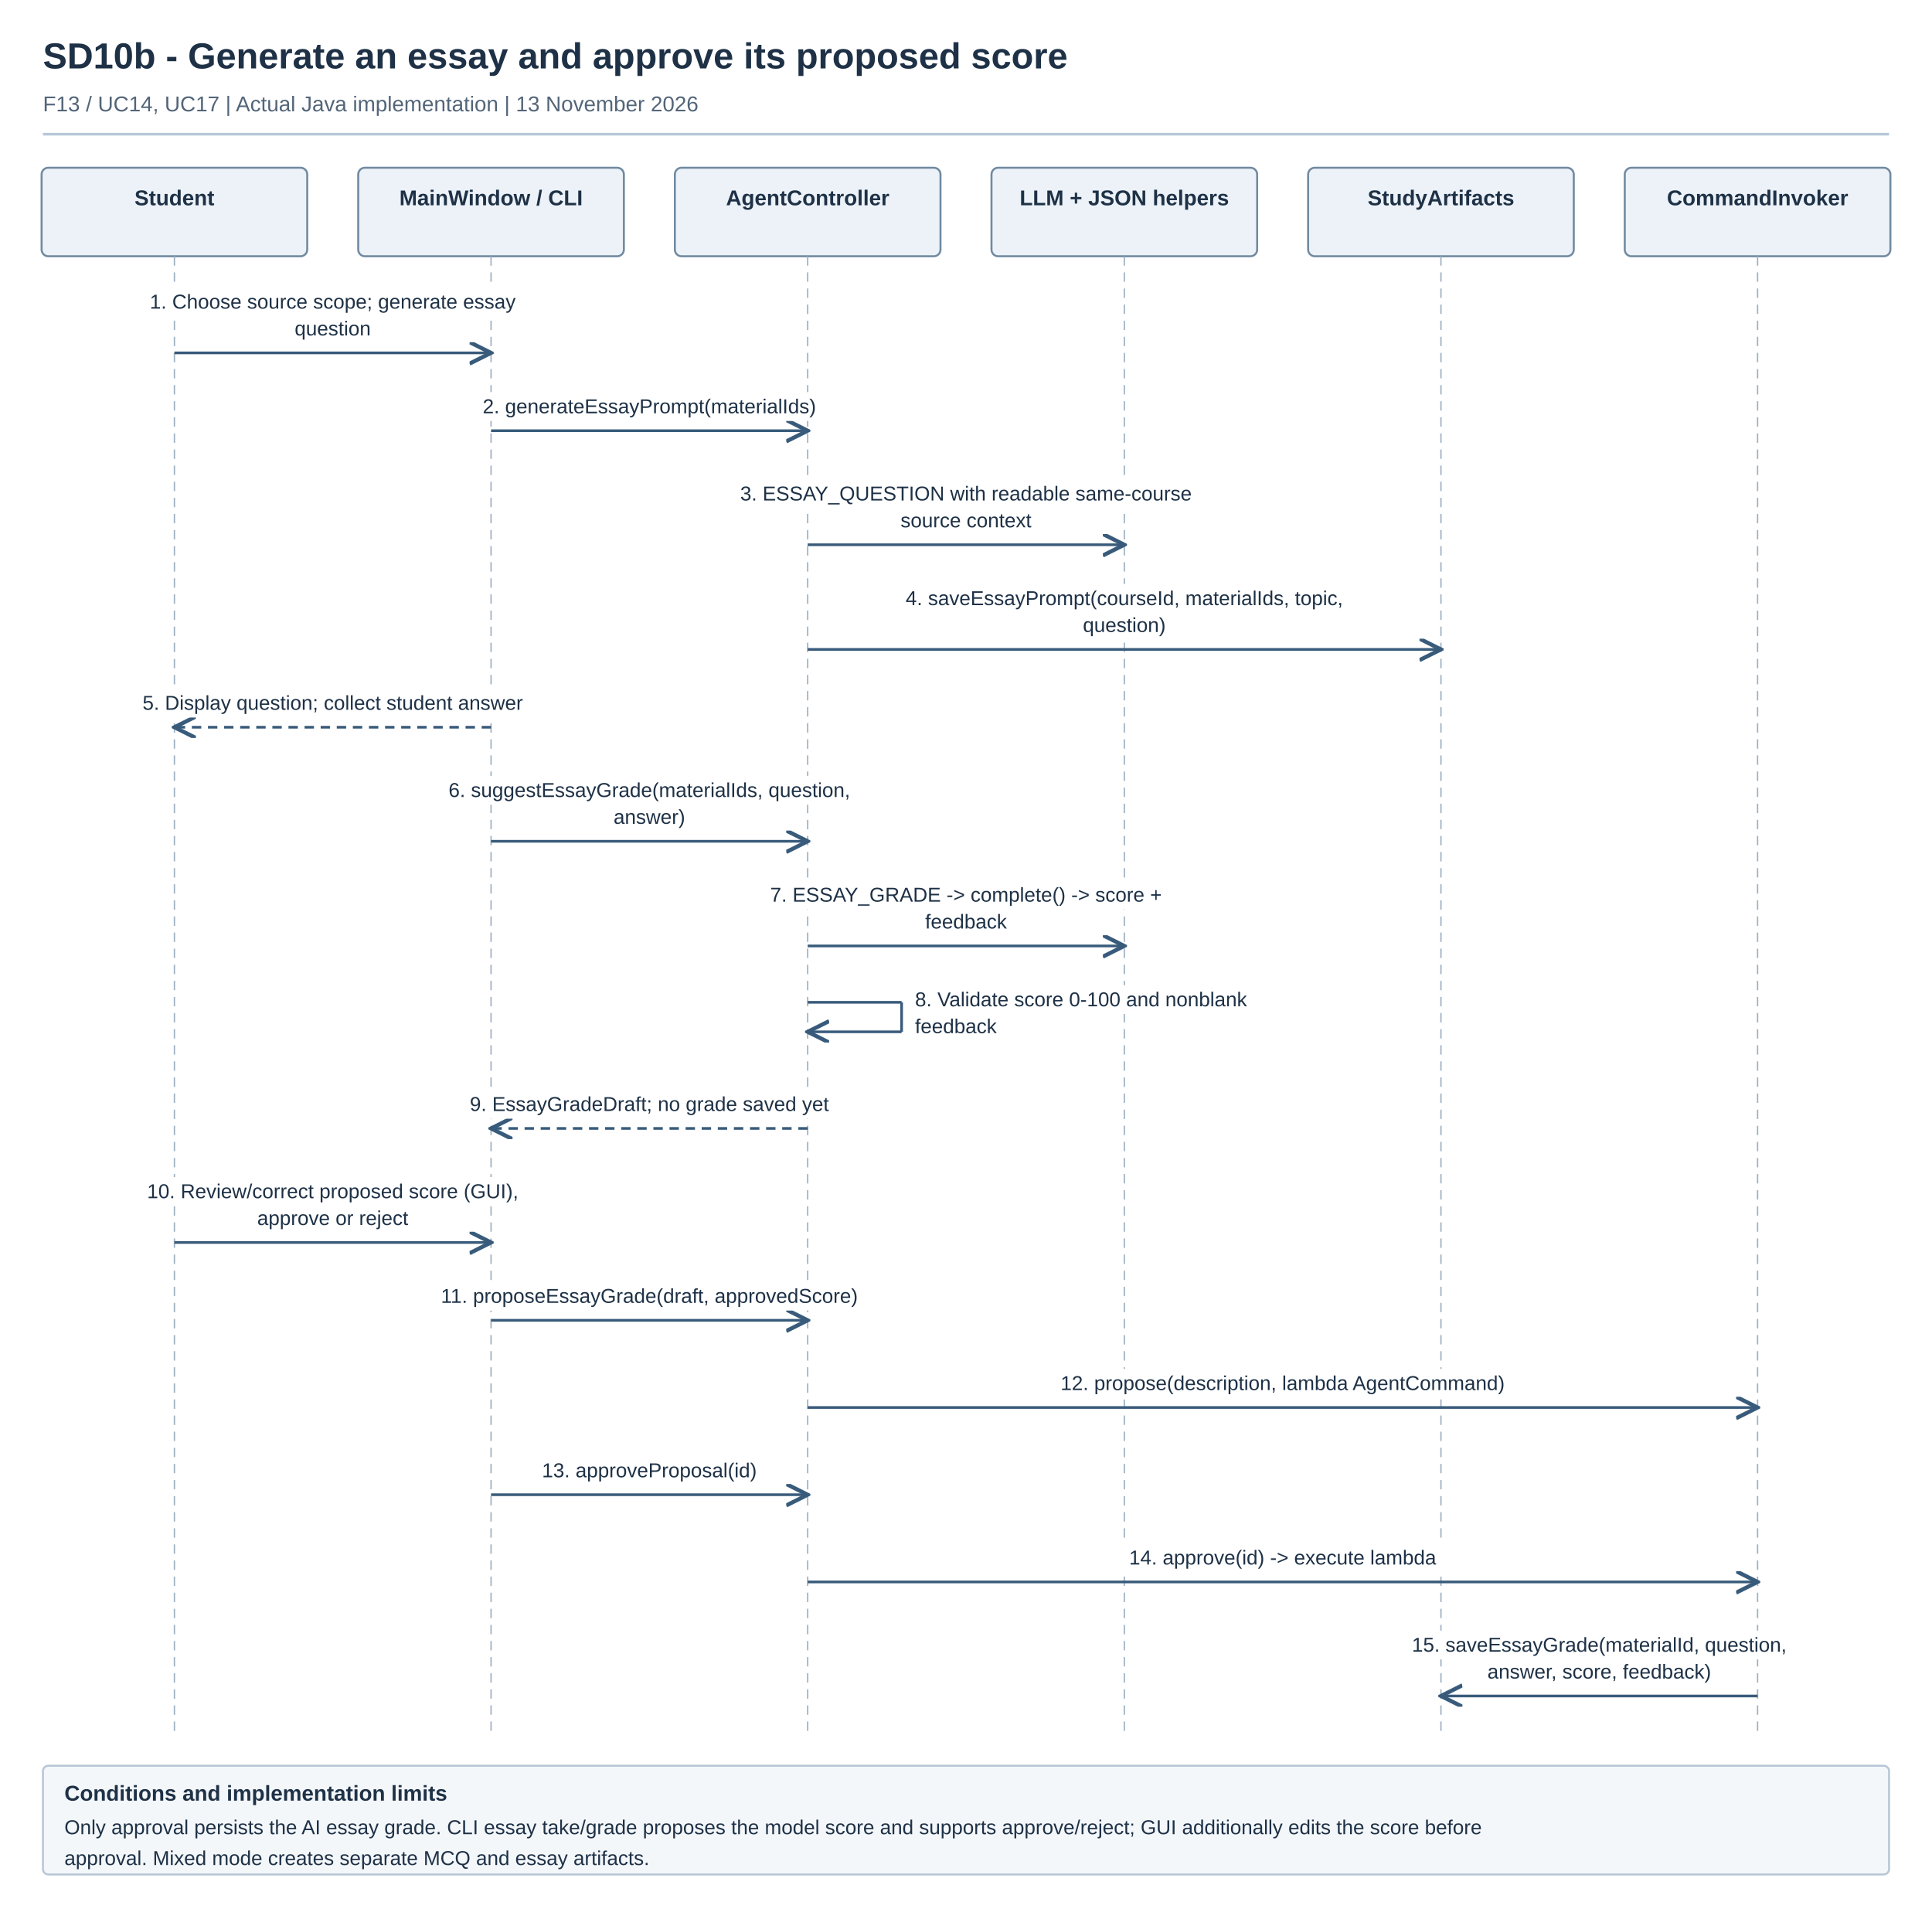
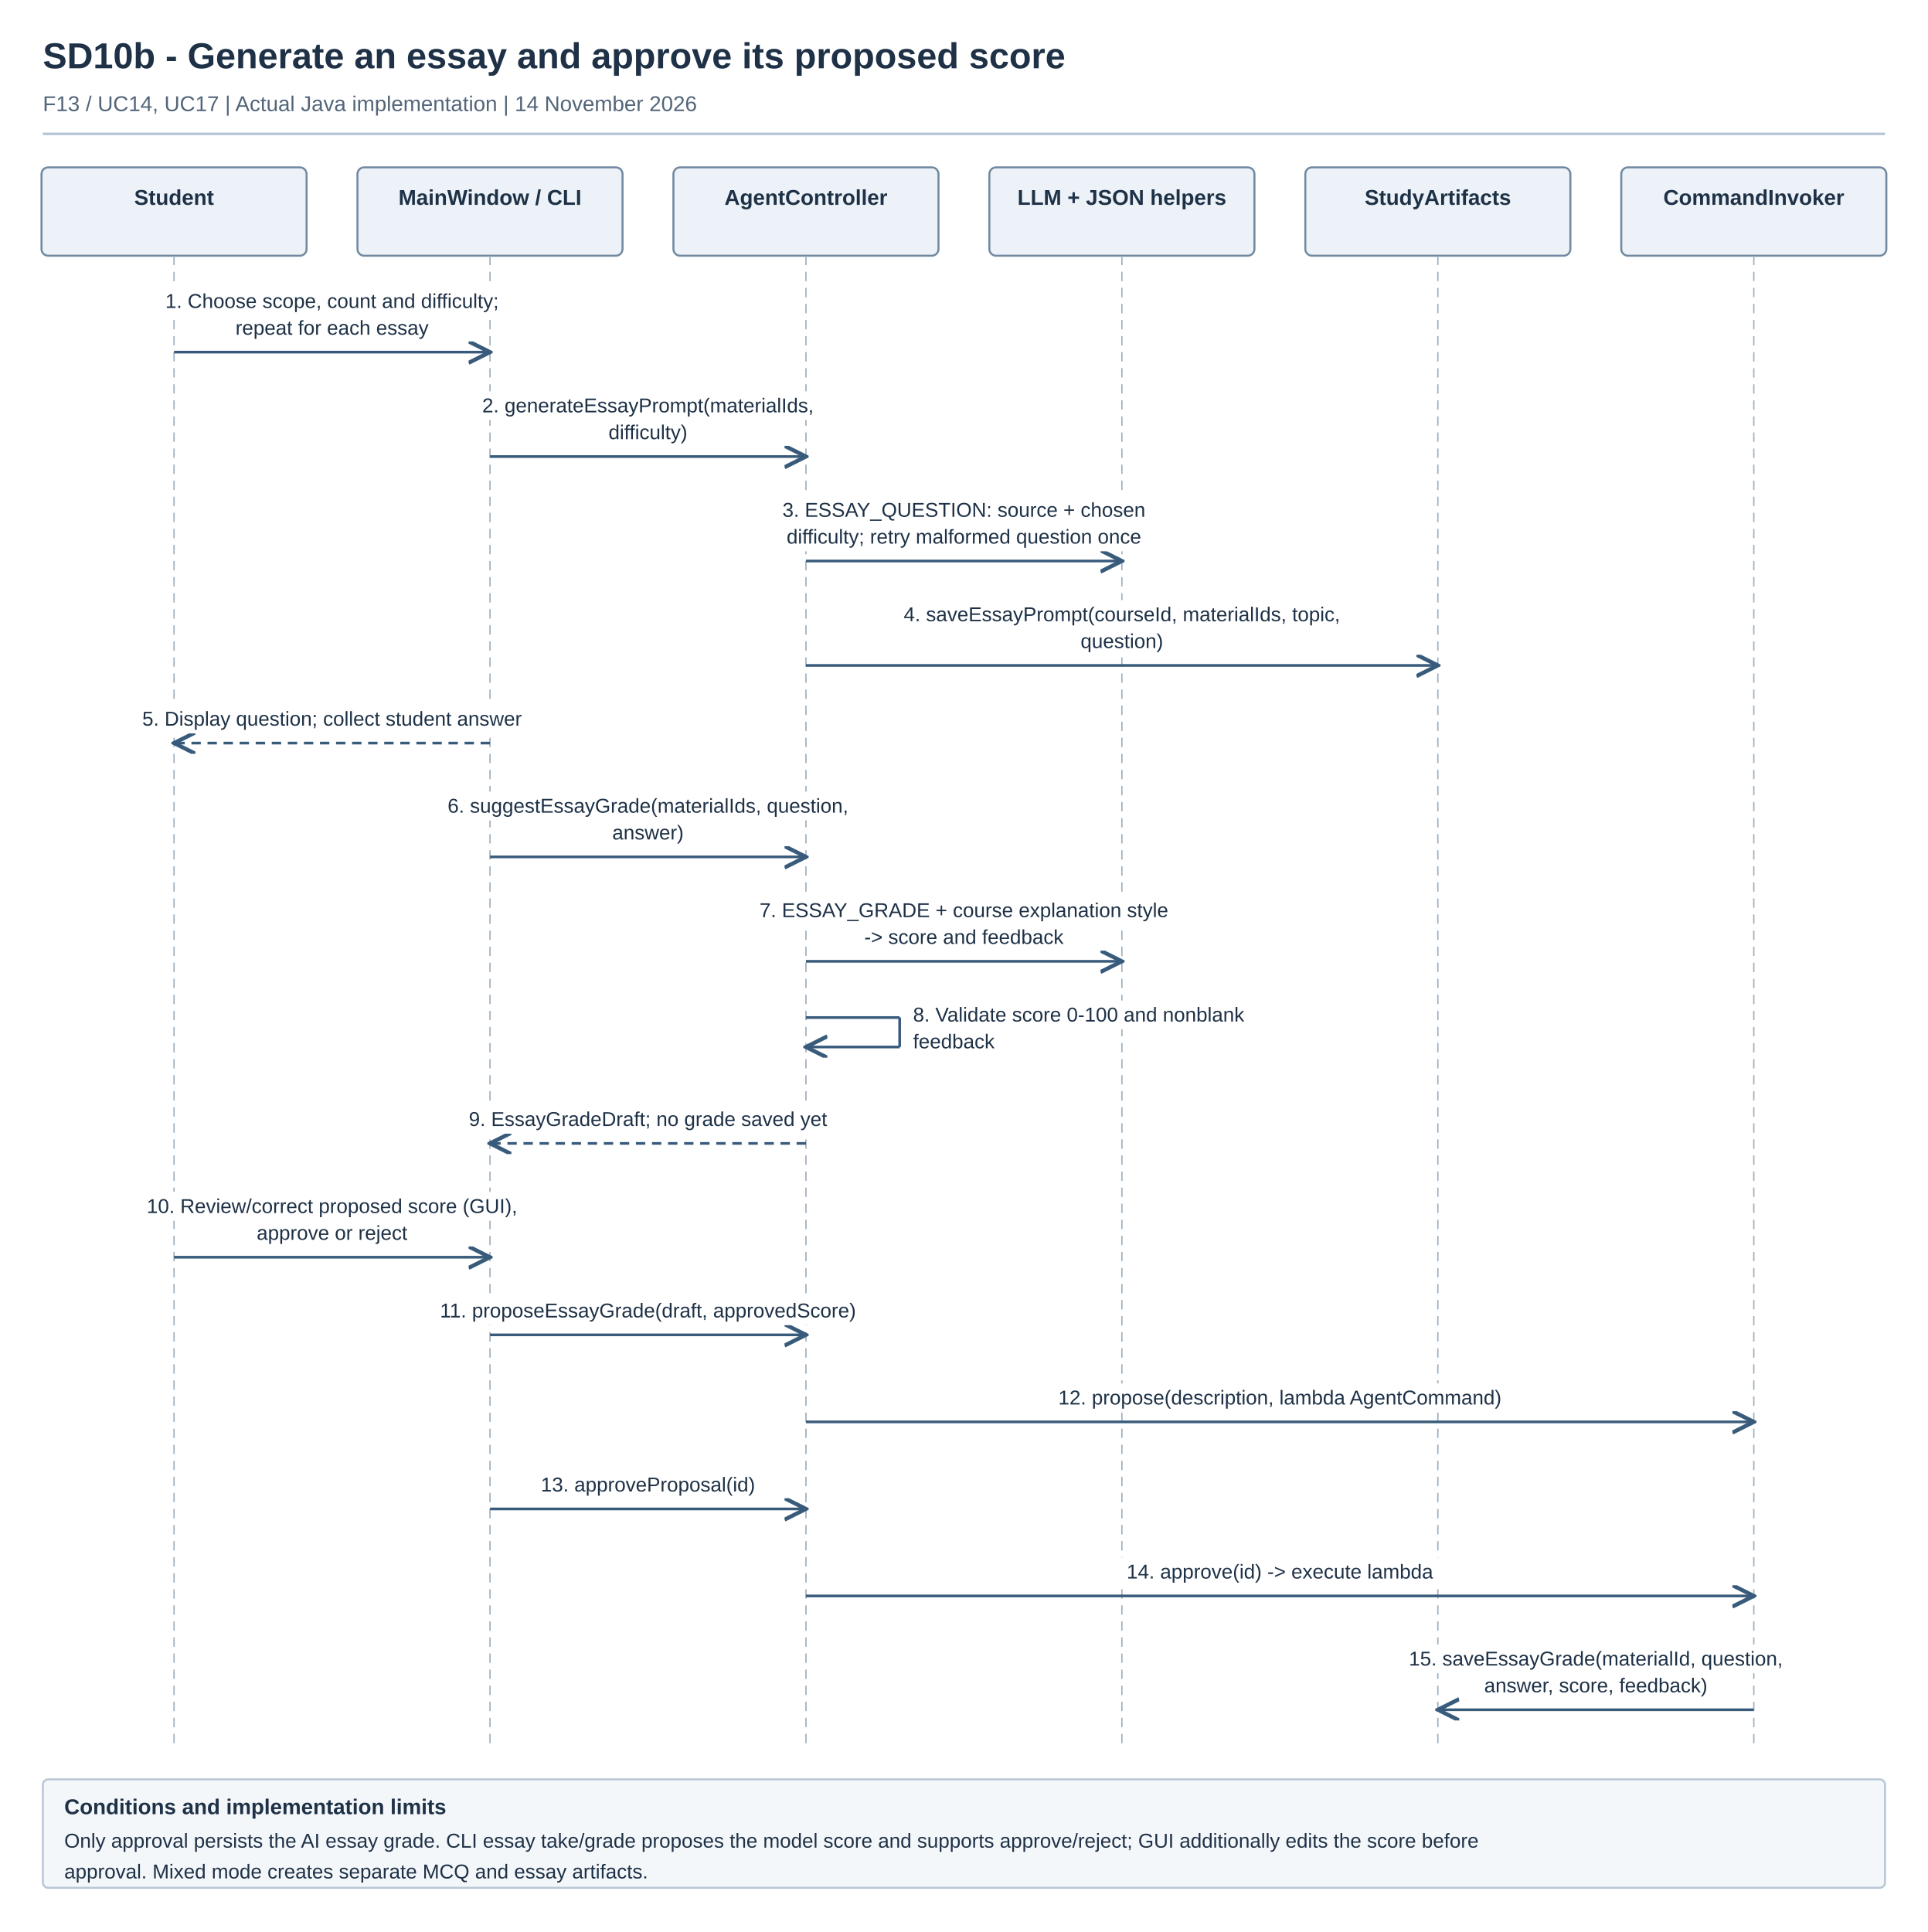
- <svg xmlns="http://www.w3.org/2000/svg" width="1440" height="1430" viewBox="0 0 1440 1430">
+ <svg xmlns="http://www.w3.org/2000/svg" width="1440" height="1443" viewBox="0 0 1440 1443">
  <defs>
    <marker id="arrow" markerWidth="9" markerHeight="9" refX="8" refY="4" orient="auto">
      <path d="M0,0 L8,4 L0,8" fill="none" stroke="#395b7b" stroke-width="1.5" />
    </marker>
  </defs>
-   <rect x="0" y="0" width="1440" height="1430" rx="0" fill="#ffffff" stroke="#ffffff" stroke-width="1.5" />
+   <rect x="0" y="0" width="1440" height="1443" rx="0" fill="#ffffff" stroke="#ffffff" stroke-width="1.5" />
  <text x="32" y="51" text-anchor="start" font-family="Segoe UI,Arial,sans-serif" font-size="27" font-weight="700" fill="#1e3146">SD10b - Generate an essay and approve its proposed score</text>
-   <text x="32" y="83" text-anchor="start" font-family="Segoe UI,Arial,sans-serif" font-size="16" font-weight="400" fill="#536579">F13 / UC14, UC17 | Actual Java implementation | 13 November 2026</text>
+   <text x="32" y="83" text-anchor="start" font-family="Segoe UI,Arial,sans-serif" font-size="16" font-weight="400" fill="#536579">F13 / UC14, UC17 | Actual Java implementation | 14 November 2026</text>
  <line x1="32" y1="100" x2="1408" y2="100" stroke="#b8c7d7" stroke-width="2" />
  <rect x="31.0" y="125" width="198" height="66" rx="5" fill="#ecf2f8" stroke="#718aa1" stroke-width="1.5" />
  <text x="130.0" y="153" text-anchor="middle" font-family="Segoe UI,Arial,sans-serif" font-size="16" font-weight="700" fill="#1e3146">Student</text>
-   <line x1="130.0" y1="191" x2="130.0" y2="1294" stroke="#9db0c1" stroke-width="1" stroke-dasharray="7 5" />
+   <line x1="130.0" y1="191" x2="130.0" y2="1307" stroke="#9db0c1" stroke-width="1" stroke-dasharray="7 5" />
  <rect x="267.0" y="125" width="198" height="66" rx="5" fill="#ecf2f8" stroke="#718aa1" stroke-width="1.5" />
  <text x="366.0" y="153" text-anchor="middle" font-family="Segoe UI,Arial,sans-serif" font-size="16" font-weight="700" fill="#1e3146">MainWindow / CLI</text>
-   <line x1="366.0" y1="191" x2="366.0" y2="1294" stroke="#9db0c1" stroke-width="1" stroke-dasharray="7 5" />
+   <line x1="366.0" y1="191" x2="366.0" y2="1307" stroke="#9db0c1" stroke-width="1" stroke-dasharray="7 5" />
  <rect x="503.0" y="125" width="198" height="66" rx="5" fill="#ecf2f8" stroke="#718aa1" stroke-width="1.5" />
  <text x="602.0" y="153" text-anchor="middle" font-family="Segoe UI,Arial,sans-serif" font-size="16" font-weight="700" fill="#1e3146">AgentController</text>
-   <line x1="602.0" y1="191" x2="602.0" y2="1294" stroke="#9db0c1" stroke-width="1" stroke-dasharray="7 5" />
+   <line x1="602.0" y1="191" x2="602.0" y2="1307" stroke="#9db0c1" stroke-width="1" stroke-dasharray="7 5" />
  <rect x="739.0" y="125" width="198" height="66" rx="5" fill="#ecf2f8" stroke="#718aa1" stroke-width="1.5" />
  <text x="838.0" y="153" text-anchor="middle" font-family="Segoe UI,Arial,sans-serif" font-size="16" font-weight="700" fill="#1e3146">LLM + JSON helpers</text>
-   <line x1="838.0" y1="191" x2="838.0" y2="1294" stroke="#9db0c1" stroke-width="1" stroke-dasharray="7 5" />
+   <line x1="838.0" y1="191" x2="838.0" y2="1307" stroke="#9db0c1" stroke-width="1" stroke-dasharray="7 5" />
  <rect x="975.0" y="125" width="198" height="66" rx="5" fill="#ecf2f8" stroke="#718aa1" stroke-width="1.5" />
  <text x="1074.0" y="153" text-anchor="middle" font-family="Segoe UI,Arial,sans-serif" font-size="16" font-weight="700" fill="#1e3146">StudyArtifacts</text>
-   <line x1="1074.0" y1="191" x2="1074.0" y2="1294" stroke="#9db0c1" stroke-width="1" stroke-dasharray="7 5" />
+   <line x1="1074.0" y1="191" x2="1074.0" y2="1307" stroke="#9db0c1" stroke-width="1" stroke-dasharray="7 5" />
  <rect x="1211.0" y="125" width="198" height="66" rx="5" fill="#ecf2f8" stroke="#718aa1" stroke-width="1.5" />
  <text x="1310.0" y="153" text-anchor="middle" font-family="Segoe UI,Arial,sans-serif" font-size="16" font-weight="700" fill="#1e3146">CommandInvoker</text>
-   <line x1="1310.0" y1="191" x2="1310.0" y2="1294" stroke="#9db0c1" stroke-width="1" stroke-dasharray="7 5" />
+   <line x1="1310.0" y1="191" x2="1310.0" y2="1307" stroke="#9db0c1" stroke-width="1" stroke-dasharray="7 5" />
  <line x1="130.0" y1="263" x2="366.0" y2="263" stroke="#395b7b" stroke-width="2" marker-end="url(#arrow)" />
  <rect x="89.2" y="215" width="317.6" height="20" rx="0" fill="#ffffff" stroke="#ffffff" stroke-width="1.5" />
-   <text x="248.0" y="230" text-anchor="middle" font-family="Segoe UI,Arial,sans-serif" font-size="15" font-weight="400" fill="#1e3146">1. Choose source scope; generate essay</text>
-   <rect x="212.2" y="235" width="71.6" height="20" rx="0" fill="#ffffff" stroke="#ffffff" stroke-width="1.5" />
-   <text x="248.0" y="250" text-anchor="middle" font-family="Segoe UI,Arial,sans-serif" font-size="15" font-weight="400" fill="#1e3146">question</text>
-   <line x1="366.0" y1="321" x2="602.0" y2="321" stroke="#395b7b" stroke-width="2" marker-end="url(#arrow)" />
+   <text x="248.0" y="230" text-anchor="middle" font-family="Segoe UI,Arial,sans-serif" font-size="15" font-weight="400" fill="#1e3146">1. Choose scope, count and difficulty;</text>
+   <rect x="158.9" y="235" width="178.2" height="20" rx="0" fill="#ffffff" stroke="#ffffff" stroke-width="1.5" />
+   <text x="248.0" y="250" text-anchor="middle" font-family="Segoe UI,Arial,sans-serif" font-size="15" font-weight="400" fill="#1e3146">repeat for each essay</text>
+   <line x1="366.0" y1="341" x2="602.0" y2="341" stroke="#395b7b" stroke-width="2" marker-end="url(#arrow)" />
  <rect x="337.5" y="293" width="293.0" height="20" rx="0" fill="#ffffff" stroke="#ffffff" stroke-width="1.5" />
-   <text x="484.0" y="308" text-anchor="middle" font-family="Segoe UI,Arial,sans-serif" font-size="15" font-weight="400" fill="#1e3146">2. generateEssayPrompt(materialIds)</text>
-   <line x1="602.0" y1="406" x2="838.0" y2="406" stroke="#395b7b" stroke-width="2" marker-end="url(#arrow)" />
-   <rect x="540.7" y="358" width="358.6" height="20" rx="0" fill="#ffffff" stroke="#ffffff" stroke-width="1.5" />
-   <text x="720.0" y="373" text-anchor="middle" font-family="Segoe UI,Arial,sans-serif" font-size="15" font-weight="400" fill="#1e3146">3. ESSAY_QUESTION with readable same-course</text>
-   <rect x="659.6" y="378" width="120.8" height="20" rx="0" fill="#ffffff" stroke="#ffffff" stroke-width="1.5" />
-   <text x="720.0" y="393" text-anchor="middle" font-family="Segoe UI,Arial,sans-serif" font-size="15" font-weight="400" fill="#1e3146">source context</text>
-   <line x1="602.0" y1="484" x2="1074.0" y2="484" stroke="#395b7b" stroke-width="2" marker-end="url(#arrow)" />
-   <rect x="638.2" y="436" width="399.6" height="20" rx="0" fill="#ffffff" stroke="#ffffff" stroke-width="1.5" />
-   <text x="838.0" y="451" text-anchor="middle" font-family="Segoe UI,Arial,sans-serif" font-size="15" font-weight="400" fill="#1e3146">4. saveEssayPrompt(courseId, materialIds, topic,</text>
-   <rect x="798.1" y="456" width="79.8" height="20" rx="0" fill="#ffffff" stroke="#ffffff" stroke-width="1.5" />
-   <text x="838.0" y="471" text-anchor="middle" font-family="Segoe UI,Arial,sans-serif" font-size="15" font-weight="400" fill="#1e3146">question)</text>
-   <line x1="366.0" y1="542" x2="130.0" y2="542" stroke="#395b7b" stroke-width="2" stroke-dasharray="7 5" marker-end="url(#arrow)" />
-   <rect x="68.7" y="514" width="358.6" height="20" rx="0" fill="#ffffff" stroke="#ffffff" stroke-width="1.5" />
-   <text x="248.0" y="529" text-anchor="middle" font-family="Segoe UI,Arial,sans-serif" font-size="15" font-weight="400" fill="#1e3146">5. Display question; collect student answer</text>
-   <line x1="366.0" y1="627" x2="602.0" y2="627" stroke="#395b7b" stroke-width="2" marker-end="url(#arrow)" />
-   <rect x="304.7" y="579" width="358.6" height="20" rx="0" fill="#ffffff" stroke="#ffffff" stroke-width="1.5" />
-   <text x="484.0" y="594" text-anchor="middle" font-family="Segoe UI,Arial,sans-serif" font-size="15" font-weight="400" fill="#1e3146">6. suggestEssayGrade(materialIds, question,</text>
-   <rect x="452.3" y="599" width="63.4" height="20" rx="0" fill="#ffffff" stroke="#ffffff" stroke-width="1.5" />
-   <text x="484.0" y="614" text-anchor="middle" font-family="Segoe UI,Arial,sans-serif" font-size="15" font-weight="400" fill="#1e3146">answer)</text>
-   <line x1="602.0" y1="705" x2="838.0" y2="705" stroke="#395b7b" stroke-width="2" marker-end="url(#arrow)" />
-   <rect x="557.1" y="657" width="325.8" height="20" rx="0" fill="#ffffff" stroke="#ffffff" stroke-width="1.5" />
-   <text x="720.0" y="672" text-anchor="middle" font-family="Segoe UI,Arial,sans-serif" font-size="15" font-weight="400" fill="#1e3146">7. ESSAY_GRADE -&gt; complete() -&gt; score +</text>
-   <rect x="684.2" y="677" width="71.6" height="20" rx="0" fill="#ffffff" stroke="#ffffff" stroke-width="1.5" />
-   <text x="720.0" y="692" text-anchor="middle" font-family="Segoe UI,Arial,sans-serif" font-size="15" font-weight="400" fill="#1e3146">feedback</text>
-   <line x1="602.0" y1="747" x2="672.0" y2="747" stroke="#395b7b" stroke-width="2" />
-   <line x1="672.0" y1="747" x2="672.0" y2="769" stroke="#395b7b" stroke-width="2" />
-   <line x1="672.0" y1="769" x2="602.0" y2="769" stroke="#395b7b" stroke-width="2" marker-end="url(#arrow)" />
-   <rect x="679.0" y="735" width="301.2" height="20" rx="0" fill="#ffffff" stroke="#ffffff" stroke-width="1.5" />
-   <text x="682.0" y="750" text-anchor="start" font-family="Segoe UI,Arial,sans-serif" font-size="15" font-weight="400" fill="#1e3146">8. Validate score 0-100 and nonblank</text>
-   <rect x="679.0" y="755" width="71.6" height="20" rx="0" fill="#ffffff" stroke="#ffffff" stroke-width="1.5" />
-   <text x="682.0" y="770" text-anchor="start" font-family="Segoe UI,Arial,sans-serif" font-size="15" font-weight="400" fill="#1e3146">feedback</text>
-   <line x1="602.0" y1="841" x2="366.0" y2="841" stroke="#395b7b" stroke-width="2" stroke-dasharray="7 5" marker-end="url(#arrow)" />
-   <rect x="325.2" y="813" width="317.6" height="20" rx="0" fill="#ffffff" stroke="#ffffff" stroke-width="1.5" />
-   <text x="484.0" y="828" text-anchor="middle" font-family="Segoe UI,Arial,sans-serif" font-size="15" font-weight="400" fill="#1e3146">9. EssayGradeDraft; no grade saved yet</text>
-   <line x1="130.0" y1="926" x2="366.0" y2="926" stroke="#395b7b" stroke-width="2" marker-end="url(#arrow)" />
-   <rect x="81.0" y="878" width="334.0" height="20" rx="0" fill="#ffffff" stroke="#ffffff" stroke-width="1.5" />
-   <text x="248.0" y="893" text-anchor="middle" font-family="Segoe UI,Arial,sans-serif" font-size="15" font-weight="400" fill="#1e3146">10. Review/correct proposed score (GUI),</text>
-   <rect x="175.3" y="898" width="145.4" height="20" rx="0" fill="#ffffff" stroke="#ffffff" stroke-width="1.5" />
-   <text x="248.0" y="913" text-anchor="middle" font-family="Segoe UI,Arial,sans-serif" font-size="15" font-weight="400" fill="#1e3146">approve or reject</text>
-   <line x1="366.0" y1="984" x2="602.0" y2="984" stroke="#395b7b" stroke-width="2" marker-end="url(#arrow)" />
-   <rect x="304.7" y="956" width="358.6" height="20" rx="0" fill="#ffffff" stroke="#ffffff" stroke-width="1.5" />
-   <text x="484.0" y="971" text-anchor="middle" font-family="Segoe UI,Arial,sans-serif" font-size="15" font-weight="400" fill="#1e3146">11. proposeEssayGrade(draft, approvedScore)</text>
-   <line x1="602.0" y1="1049" x2="1310.0" y2="1049" stroke="#395b7b" stroke-width="2" marker-end="url(#arrow)" />
-   <rect x="768.5" y="1021" width="375" height="20" rx="0" fill="#ffffff" stroke="#ffffff" stroke-width="1.5" />
-   <text x="956.0" y="1036" text-anchor="middle" font-family="Segoe UI,Arial,sans-serif" font-size="15" font-weight="400" fill="#1e3146">12. propose(description, lambda AgentCommand)</text>
-   <line x1="366.0" y1="1114" x2="602.0" y2="1114" stroke="#395b7b" stroke-width="2" marker-end="url(#arrow)" />
-   <rect x="386.7" y="1086" width="194.6" height="20" rx="0" fill="#ffffff" stroke="#ffffff" stroke-width="1.5" />
-   <text x="484.0" y="1101" text-anchor="middle" font-family="Segoe UI,Arial,sans-serif" font-size="15" font-weight="400" fill="#1e3146">13. approveProposal(id)</text>
-   <line x1="602.0" y1="1179" x2="1310.0" y2="1179" stroke="#395b7b" stroke-width="2" marker-end="url(#arrow)" />
-   <rect x="817.7" y="1151" width="276.6" height="20" rx="0" fill="#ffffff" stroke="#ffffff" stroke-width="1.5" />
-   <text x="956.0" y="1166" text-anchor="middle" font-family="Segoe UI,Arial,sans-serif" font-size="15" font-weight="400" fill="#1e3146">14. approve(id) -&gt; execute lambda</text>
-   <line x1="1310.0" y1="1264" x2="1074.0" y2="1264" stroke="#395b7b" stroke-width="2" marker-end="url(#arrow)" />
-   <rect x="1025.0" y="1216" width="334.0" height="20" rx="0" fill="#ffffff" stroke="#ffffff" stroke-width="1.5" />
-   <text x="1192.0" y="1231" text-anchor="middle" font-family="Segoe UI,Arial,sans-serif" font-size="15" font-weight="400" fill="#1e3146">15. saveEssayGrade(materialId, question,</text>
-   <rect x="1090.6" y="1236" width="202.8" height="20" rx="0" fill="#ffffff" stroke="#ffffff" stroke-width="1.5" />
-   <text x="1192.0" y="1251" text-anchor="middle" font-family="Segoe UI,Arial,sans-serif" font-size="15" font-weight="400" fill="#1e3146">answer, score, feedback)</text>
-   <rect x="32" y="1316" width="1376" height="81" rx="4" fill="#f4f7fa" stroke="#b8c7d7" stroke-width="1.5" />
-   <text x="48" y="1342" text-anchor="start" font-family="Segoe UI,Arial,sans-serif" font-size="16" font-weight="700" fill="#1e3146">Conditions and implementation limits</text>
-   <text x="48" y="1367" text-anchor="start" font-family="Segoe UI,Arial,sans-serif" font-size="15" font-weight="400" fill="#1e3146">Only approval persists the AI essay grade. CLI essay take/grade proposes the model score and supports approve/reject; GUI additionally edits the score before</text>
-   <text x="48" y="1390" text-anchor="start" font-family="Segoe UI,Arial,sans-serif" font-size="15" font-weight="400" fill="#1e3146">approval. Mixed mode creates separate MCQ and essay artifacts.</text>
+   <text x="484.0" y="308" text-anchor="middle" font-family="Segoe UI,Arial,sans-serif" font-size="15" font-weight="400" fill="#1e3146">2. generateEssayPrompt(materialIds,</text>
+   <rect x="435.9" y="313" width="96.2" height="20" rx="0" fill="#ffffff" stroke="#ffffff" stroke-width="1.5" />
+   <text x="484.0" y="328" text-anchor="middle" font-family="Segoe UI,Arial,sans-serif" font-size="15" font-weight="400" fill="#1e3146">difficulty)</text>
+   <line x1="602.0" y1="419" x2="838.0" y2="419" stroke="#395b7b" stroke-width="2" marker-end="url(#arrow)" />
+   <rect x="577.6" y="371" width="284.8" height="20" rx="0" fill="#ffffff" stroke="#ffffff" stroke-width="1.5" />
+   <text x="720.0" y="386" text-anchor="middle" font-family="Segoe UI,Arial,sans-serif" font-size="15" font-weight="400" fill="#1e3146">3. ESSAY_QUESTION: source + chosen</text>
+   <rect x="548.9" y="391" width="342.2" height="20" rx="0" fill="#ffffff" stroke="#ffffff" stroke-width="1.5" />
+   <text x="720.0" y="406" text-anchor="middle" font-family="Segoe UI,Arial,sans-serif" font-size="15" font-weight="400" fill="#1e3146">difficulty; retry malformed question once</text>
+   <line x1="602.0" y1="497" x2="1074.0" y2="497" stroke="#395b7b" stroke-width="2" marker-end="url(#arrow)" />
+   <rect x="638.2" y="449" width="399.6" height="20" rx="0" fill="#ffffff" stroke="#ffffff" stroke-width="1.5" />
+   <text x="838.0" y="464" text-anchor="middle" font-family="Segoe UI,Arial,sans-serif" font-size="15" font-weight="400" fill="#1e3146">4. saveEssayPrompt(courseId, materialIds, topic,</text>
+   <rect x="798.1" y="469" width="79.8" height="20" rx="0" fill="#ffffff" stroke="#ffffff" stroke-width="1.5" />
+   <text x="838.0" y="484" text-anchor="middle" font-family="Segoe UI,Arial,sans-serif" font-size="15" font-weight="400" fill="#1e3146">question)</text>
+   <line x1="366.0" y1="555" x2="130.0" y2="555" stroke="#395b7b" stroke-width="2" stroke-dasharray="7 5" marker-end="url(#arrow)" />
+   <rect x="68.7" y="527" width="358.6" height="20" rx="0" fill="#ffffff" stroke="#ffffff" stroke-width="1.5" />
+   <text x="248.0" y="542" text-anchor="middle" font-family="Segoe UI,Arial,sans-serif" font-size="15" font-weight="400" fill="#1e3146">5. Display question; collect student answer</text>
+   <line x1="366.0" y1="640" x2="602.0" y2="640" stroke="#395b7b" stroke-width="2" marker-end="url(#arrow)" />
+   <rect x="304.7" y="592" width="358.6" height="20" rx="0" fill="#ffffff" stroke="#ffffff" stroke-width="1.5" />
+   <text x="484.0" y="607" text-anchor="middle" font-family="Segoe UI,Arial,sans-serif" font-size="15" font-weight="400" fill="#1e3146">6. suggestEssayGrade(materialIds, question,</text>
+   <rect x="452.3" y="612" width="63.4" height="20" rx="0" fill="#ffffff" stroke="#ffffff" stroke-width="1.5" />
+   <text x="484.0" y="627" text-anchor="middle" font-family="Segoe UI,Arial,sans-serif" font-size="15" font-weight="400" fill="#1e3146">answer)</text>
+   <line x1="602.0" y1="718" x2="838.0" y2="718" stroke="#395b7b" stroke-width="2" marker-end="url(#arrow)" />
+   <rect x="548.9" y="670" width="342.2" height="20" rx="0" fill="#ffffff" stroke="#ffffff" stroke-width="1.5" />
+   <text x="720.0" y="685" text-anchor="middle" font-family="Segoe UI,Arial,sans-serif" font-size="15" font-weight="400" fill="#1e3146">7. ESSAY_GRADE + course explanation style</text>
+   <rect x="630.9" y="690" width="178.2" height="20" rx="0" fill="#ffffff" stroke="#ffffff" stroke-width="1.5" />
+   <text x="720.0" y="705" text-anchor="middle" font-family="Segoe UI,Arial,sans-serif" font-size="15" font-weight="400" fill="#1e3146">-&gt; score and feedback</text>
+   <line x1="602.0" y1="760" x2="672.0" y2="760" stroke="#395b7b" stroke-width="2" />
+   <line x1="672.0" y1="760" x2="672.0" y2="782" stroke="#395b7b" stroke-width="2" />
+   <line x1="672.0" y1="782" x2="602.0" y2="782" stroke="#395b7b" stroke-width="2" marker-end="url(#arrow)" />
+   <rect x="679.0" y="748" width="301.2" height="20" rx="0" fill="#ffffff" stroke="#ffffff" stroke-width="1.5" />
+   <text x="682.0" y="763" text-anchor="start" font-family="Segoe UI,Arial,sans-serif" font-size="15" font-weight="400" fill="#1e3146">8. Validate score 0-100 and nonblank</text>
+   <rect x="679.0" y="768" width="71.6" height="20" rx="0" fill="#ffffff" stroke="#ffffff" stroke-width="1.5" />
+   <text x="682.0" y="783" text-anchor="start" font-family="Segoe UI,Arial,sans-serif" font-size="15" font-weight="400" fill="#1e3146">feedback</text>
+   <line x1="602.0" y1="854" x2="366.0" y2="854" stroke="#395b7b" stroke-width="2" stroke-dasharray="7 5" marker-end="url(#arrow)" />
+   <rect x="325.2" y="826" width="317.6" height="20" rx="0" fill="#ffffff" stroke="#ffffff" stroke-width="1.5" />
+   <text x="484.0" y="841" text-anchor="middle" font-family="Segoe UI,Arial,sans-serif" font-size="15" font-weight="400" fill="#1e3146">9. EssayGradeDraft; no grade saved yet</text>
+   <line x1="130.0" y1="939" x2="366.0" y2="939" stroke="#395b7b" stroke-width="2" marker-end="url(#arrow)" />
+   <rect x="81.0" y="891" width="334.0" height="20" rx="0" fill="#ffffff" stroke="#ffffff" stroke-width="1.5" />
+   <text x="248.0" y="906" text-anchor="middle" font-family="Segoe UI,Arial,sans-serif" font-size="15" font-weight="400" fill="#1e3146">10. Review/correct proposed score (GUI),</text>
+   <rect x="175.3" y="911" width="145.4" height="20" rx="0" fill="#ffffff" stroke="#ffffff" stroke-width="1.5" />
+   <text x="248.0" y="926" text-anchor="middle" font-family="Segoe UI,Arial,sans-serif" font-size="15" font-weight="400" fill="#1e3146">approve or reject</text>
+   <line x1="366.0" y1="997" x2="602.0" y2="997" stroke="#395b7b" stroke-width="2" marker-end="url(#arrow)" />
+   <rect x="304.7" y="969" width="358.6" height="20" rx="0" fill="#ffffff" stroke="#ffffff" stroke-width="1.5" />
+   <text x="484.0" y="984" text-anchor="middle" font-family="Segoe UI,Arial,sans-serif" font-size="15" font-weight="400" fill="#1e3146">11. proposeEssayGrade(draft, approvedScore)</text>
+   <line x1="602.0" y1="1062" x2="1310.0" y2="1062" stroke="#395b7b" stroke-width="2" marker-end="url(#arrow)" />
+   <rect x="768.5" y="1034" width="375" height="20" rx="0" fill="#ffffff" stroke="#ffffff" stroke-width="1.5" />
+   <text x="956.0" y="1049" text-anchor="middle" font-family="Segoe UI,Arial,sans-serif" font-size="15" font-weight="400" fill="#1e3146">12. propose(description, lambda AgentCommand)</text>
+   <line x1="366.0" y1="1127" x2="602.0" y2="1127" stroke="#395b7b" stroke-width="2" marker-end="url(#arrow)" />
+   <rect x="386.7" y="1099" width="194.6" height="20" rx="0" fill="#ffffff" stroke="#ffffff" stroke-width="1.5" />
+   <text x="484.0" y="1114" text-anchor="middle" font-family="Segoe UI,Arial,sans-serif" font-size="15" font-weight="400" fill="#1e3146">13. approveProposal(id)</text>
+   <line x1="602.0" y1="1192" x2="1310.0" y2="1192" stroke="#395b7b" stroke-width="2" marker-end="url(#arrow)" />
+   <rect x="817.7" y="1164" width="276.6" height="20" rx="0" fill="#ffffff" stroke="#ffffff" stroke-width="1.5" />
+   <text x="956.0" y="1179" text-anchor="middle" font-family="Segoe UI,Arial,sans-serif" font-size="15" font-weight="400" fill="#1e3146">14. approve(id) -&gt; execute lambda</text>
+   <line x1="1310.0" y1="1277" x2="1074.0" y2="1277" stroke="#395b7b" stroke-width="2" marker-end="url(#arrow)" />
+   <rect x="1025.0" y="1229" width="334.0" height="20" rx="0" fill="#ffffff" stroke="#ffffff" stroke-width="1.5" />
+   <text x="1192.0" y="1244" text-anchor="middle" font-family="Segoe UI,Arial,sans-serif" font-size="15" font-weight="400" fill="#1e3146">15. saveEssayGrade(materialId, question,</text>
+   <rect x="1090.6" y="1249" width="202.8" height="20" rx="0" fill="#ffffff" stroke="#ffffff" stroke-width="1.5" />
+   <text x="1192.0" y="1264" text-anchor="middle" font-family="Segoe UI,Arial,sans-serif" font-size="15" font-weight="400" fill="#1e3146">answer, score, feedback)</text>
+   <rect x="32" y="1329" width="1376" height="81" rx="4" fill="#f4f7fa" stroke="#b8c7d7" stroke-width="1.5" />
+   <text x="48" y="1355" text-anchor="start" font-family="Segoe UI,Arial,sans-serif" font-size="16" font-weight="700" fill="#1e3146">Conditions and implementation limits</text>
+   <text x="48" y="1380" text-anchor="start" font-family="Segoe UI,Arial,sans-serif" font-size="15" font-weight="400" fill="#1e3146">Only approval persists the AI essay grade. CLI essay take/grade proposes the model score and supports approve/reject; GUI additionally edits the score before</text>
+   <text x="48" y="1403" text-anchor="start" font-family="Segoe UI,Arial,sans-serif" font-size="15" font-weight="400" fill="#1e3146">approval. Mixed mode creates separate MCQ and essay artifacts.</text>
</svg>
